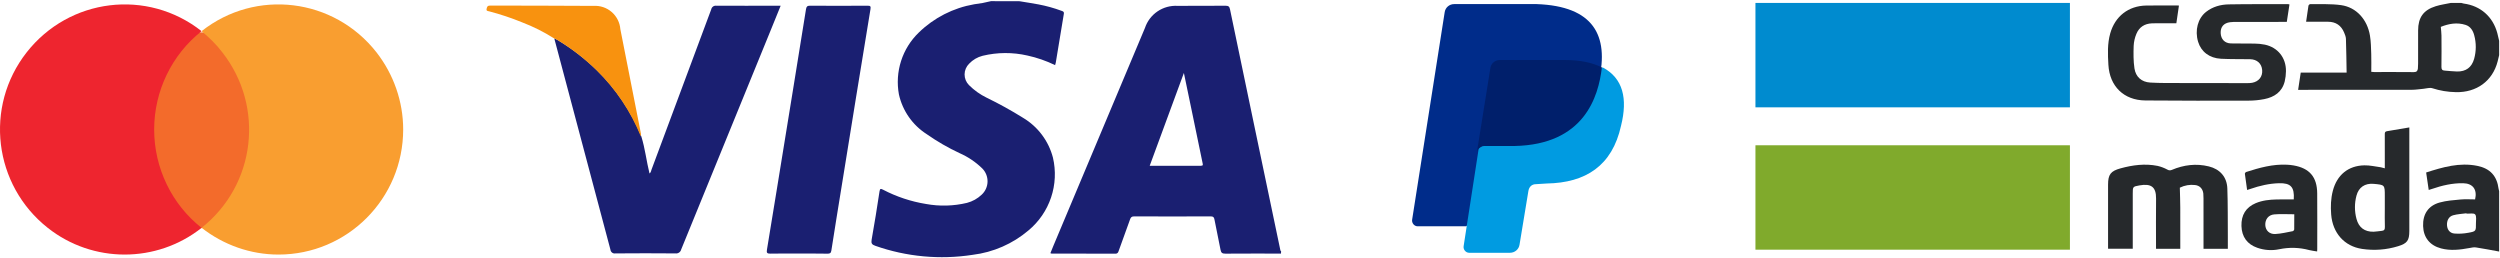
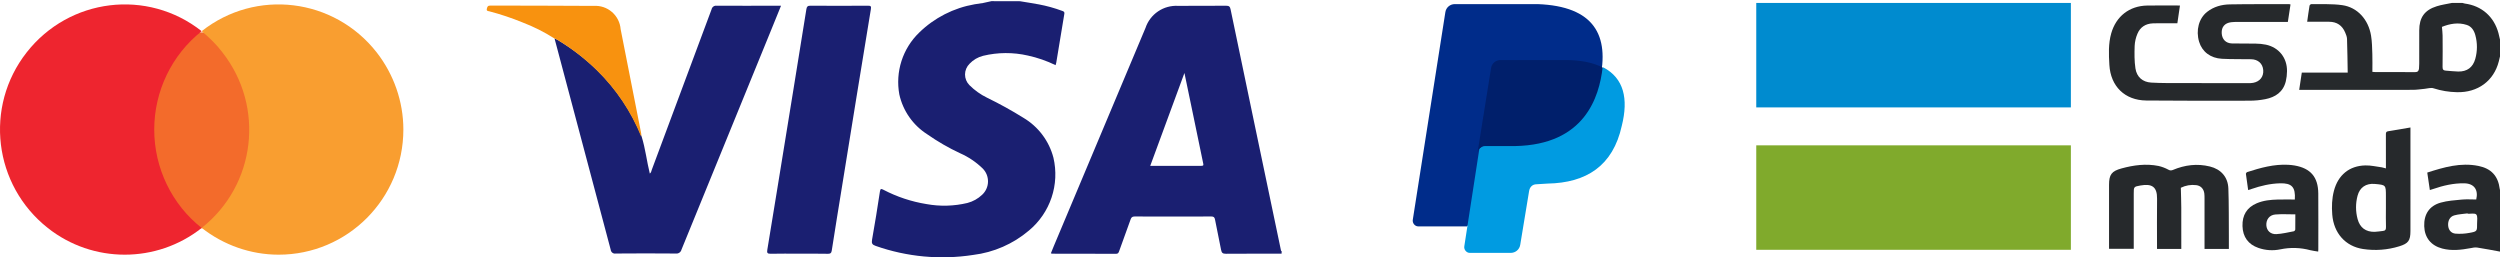
- <svg xmlns="http://www.w3.org/2000/svg" width="1699" height="175" xml:space="preserve" overflow="hidden">
-   <defs>
-     <clipPath id="clip0">
-       <rect x="2685" y="406" width="1699" height="175" />
-     </clipPath>
-     <clipPath id="clip1">
-       <rect x="3877" y="408" width="507" height="170" />
-     </clipPath>
-     <clipPath id="clip2">
-       <rect x="3877" y="408" width="507" height="170" />
-     </clipPath>
-     <clipPath id="clip3">
-       <rect x="3877" y="408" width="507" height="170" />
-     </clipPath>
-   </defs>
-   <g clip-path="url(#clip0)" transform="translate(-2685 -406)">
-     <path d="M2785 428 2860 428 2860 561 2785 561Z" fill="#F36B2B" fill-rule="evenodd" />
-     <path d="M2789.77 494.021C2789.77 467.936 2801.69 443.21 2822 427.179 2785.17 398.105 2732.09 404.626 2703.12 441.58 2674.14 478.533 2680.64 531.789 2717.47 560.863 2748.07 585.046 2791.4 585.046 2822 560.863 2801.69 544.832 2789.77 520.106 2789.77 494.021" fill="#EE252F" fill-rule="evenodd" />
-     <path d="M2959 493.987C2959 540.975 2921.09 579 2874.25 579 2855.3 579 2836.89 572.482 2822 560.802 2858.82 531.74 2865.05 478.505 2836.08 441.567 2832.02 436.135 2827.14 431.517 2822 427.171 2858.82 398.11 2911.89 404.628 2940.86 441.567 2952.5 456.505 2959 474.974 2959 493.987" fill="#F99E30" fill-rule="evenodd" />
-     <path d="M3555.55 578.331C3542.96 578.331 3530.36 578.28 3517.76 578.381 3515.65 578.381 3514.86 577.839 3514.47 575.741 3513.21 568.882 3511.63 562.085 3510.37 555.268 3510.06 553.64 3509.58 553.046 3507.82 553.056 3490.46 553.125 3473.09 553.125 3455.73 553.056 3454.02 553.056 3453.47 553.732 3452.96 555.165 3450.47 562.249 3447.83 569.302 3445.31 576.355 3444.92 577.429 3444.69 578.402 3443.03 578.402 3428.54 578.321 3414.07 578.351 3399.58 578.331 3399.33 578.266 3399.08 578.171 3398.85 578.044 3399.51 576.417 3400.16 574.778 3400.84 573.15 3421.62 523.777 3442.37 474.393 3463.11 424.998 3464.64 420.411 3467.64 416.454 3471.64 413.739 3475.65 411.024 3480.44 409.703 3485.28 409.981 3496.17 409.981 3507.05 409.981 3517.94 409.899 3519.89 409.899 3520.53 410.513 3520.91 412.315 3526.13 437.565 3531.39 462.774 3536.69 487.943 3542.85 517.349 3549.01 546.758 3555.16 576.17 3555.16 576.385 3555.47 576.549 3555.64 576.734L3555.55 578.331ZM3489.57 455.575 3466.34 518.662 3501.01 518.662C3502.77 518.662 3502.52 517.956 3502.26 516.727 3499.9 505.529 3497.61 494.33 3495.3 483.121 3493.43 474.154 3491.52 465.146 3489.57 455.575ZM3377.91 406.839C3382.2 407.555 3386.5 408.2 3390.77 408.998 3396.06 410.001 3401.26 411.442 3406.31 413.308 3407.34 413.686 3408.25 413.881 3407.98 415.457 3406.1 426.482 3404.34 437.527 3402.51 448.552 3402.42 449.074 3402.24 449.576 3402.05 450.262 3396.06 447.35 3389.75 445.161 3383.24 443.741 3373.21 441.438 3362.79 441.498 3352.78 443.915 3349.28 444.798 3346.09 446.667 3343.61 449.3 3342.65 450.244 3341.88 451.37 3341.35 452.613 3340.82 453.856 3340.54 455.191 3340.53 456.541 3340.52 457.891 3340.78 459.23 3341.29 460.48 3341.8 461.73 3342.55 462.867 3343.51 463.825 3347 467.325 3351.06 470.218 3355.51 472.382 3363.99 476.501 3372.24 481.063 3380.23 486.048 3390.32 492.052 3397.63 501.78 3400.58 513.124 3402.68 522.091 3402.24 531.463 3399.31 540.194 3396.37 548.926 3391.07 556.672 3383.98 562.566 3373.23 571.697 3360.03 577.475 3346.01 579.18 3323.79 582.624 3301.05 580.514 3279.83 573.038 3277.52 572.25 3276.93 571.329 3277.37 568.851 3279.32 557.929 3281.08 546.976 3282.73 536.003 3283.04 533.955 3283.69 534.242 3285.07 534.897 3294.23 539.69 3304.11 542.973 3314.32 544.622 3323.55 546.31 3333.03 546.056 3342.16 543.874 3345.91 542.897 3349.36 540.976 3352.16 538.296 3353.38 537.164 3354.37 535.798 3355.05 534.278 3355.73 532.759 3356.11 531.118 3356.14 529.453 3356.17 527.788 3355.87 526.133 3355.25 524.587 3354.63 523.04 3353.7 521.635 3352.53 520.454 3348.08 516.121 3342.9 512.619 3337.21 510.115 3329.4 506.474 3321.92 502.158 3314.86 497.216 3305.2 491.057 3298.38 481.323 3295.9 470.151 3294.51 462.573 3295.02 454.768 3297.37 447.432 3299.73 440.096 3303.87 433.455 3309.43 428.099 3319.72 418.07 3332.82 411.383 3347 408.916 3350.87 408.458 3354.7 407.747 3358.48 406.787L3377.91 406.839ZM3120.87 498.814C3123.42 507.002 3124.33 515.54 3126.41 523.914 3127.43 523.197 3127.43 522.071 3127.82 521.14 3141.37 484.875 3154.89 448.6 3168.37 412.315 3168.53 411.555 3168.97 410.882 3169.6 410.432 3170.23 409.982 3171.02 409.787 3171.79 409.889 3185.46 409.981 3199.13 409.889 3212.83 409.889L3215.54 409.889C3213.2 415.652 3211 421.149 3208.77 426.554 3188.48 476.221 3168.2 525.892 3147.92 575.567 3147.72 576.409 3147.21 577.146 3146.49 577.636 3145.78 578.125 3144.91 578.334 3144.04 578.218 3130.46 578.095 3116.87 578.095 3103.29 578.218 3102.89 578.294 3102.48 578.286 3102.08 578.193 3101.69 578.101 3101.31 577.927 3100.99 577.682 3100.66 577.437 3100.39 577.127 3100.2 576.771 3100 576.415 3099.88 576.023 3099.84 575.618 3087.2 527.916 3074.52 480.227 3061.8 432.552 3061.8 432.378 3061.7 432.214 3061.64 432.04 3062.35 432.399 3063.1 432.696 3063.78 433.065 3073.57 438.918 3082.62 445.899 3090.77 453.865 3103.8 466.622 3114.04 481.924 3120.87 498.814ZM3227.68 578.319C3221.29 578.319 3214.91 578.218 3208.52 578.372 3206.26 578.423 3205.87 577.727 3206.22 575.689 3208.51 562.013 3210.71 548.328 3212.94 534.642 3216.63 511.95 3220.31 489.259 3224 466.568 3226.94 448.47 3229.86 430.365 3232.76 412.254 3233.03 410.606 3233.53 409.868 3235.44 409.878 3248.48 409.974 3261.53 409.974 3274.57 409.878 3276.5 409.878 3276.9 410.227 3276.57 412.254 3270.01 452.149 3263.51 492.071 3257.08 532.021 3254.69 546.771 3252.28 561.512 3249.99 576.273 3249.71 578.013 3249.03 578.413 3247.39 578.392 3240.83 578.269 3234.26 578.319 3227.68 578.319Z" fill="#1A1F71" fill-rule="evenodd" />
-     <path d="M3120.53 498.787C3113.71 481.902 3103.49 466.607 3090.5 453.857 3082.36 445.88 3073.32 438.889 3063.55 433.026 3062.87 432.616 3062.13 432.309 3061.41 432.001 3054.6 427.691 3047.38 424.072 3039.86 421.197 3032.56 418.208 3025.08 415.705 3017.45 413.703 3016.6 413.478 3015.33 413.58 3015.7 411.971 3016 410.669 3016.25 409.777 3018.04 409.787 3041.47 409.9 3064.88 409.787 3088.31 410.003 3092.83 409.702 3097.28 411.196 3100.7 414.159 3104.12 417.122 3106.24 421.315 3106.59 425.83 3111.12 449.11 3115.76 472.381 3120.35 495.651 3120.66 496.666 3120.72 497.742 3120.53 498.787Z" fill="#F8920F" fill-rule="evenodd" />
-     <path d="M3771.8 460.569 3681.52 559.785 3648.38 559.785C3646.09 559.785 3644.25 557.475 3644.71 555.148L3666.8 414.345C3667.25 411.095 3670.01 408.785 3673.23 408.785L3729.35 408.785C3767.98 410.171 3778.56 430.085 3771.67 460.658Z" fill="#002C8A" fill-rule="evenodd" />
-     <path d="M3774.16 451.785C3788.05 459.168 3791.28 473.01 3786.65 491.484 3780.65 518.707 3762.58 530.242 3736.19 530.704L3728.79 531.165C3726 531.165 3724.15 533.011 3723.7 535.779L3717.68 572.248C3717.21 575.478 3714.42 577.785 3711.19 577.785L3683.4 577.785C3681.1 577.785 3679.24 575.478 3679.7 573.171L3689.89 507.172C3690.35 504.865 3774.16 451.785 3774.16 451.785Z" fill="#009BE1" fill-rule="evenodd" />
-     <path d="M3688.64 509.788 3697.93 451.811C3698.55 448.993 3701.03 446.928 3703.97 446.788L3748.56 446.788C3759.24 446.788 3767.14 448.608 3773.64 451.811 3771.32 471.901 3761.56 504.311 3714.19 505.221L3693.75 505.221C3691.42 505.221 3689.1 507.041 3688.64 509.788Z" fill="#001F6B" fill-rule="evenodd" />
+ <svg xmlns="http://www.w3.org/2000/svg">
+   <g transform="translate(-2685 -406)">
+     <path d="M2785 428 2860 428 2860 561 2785 561Z" fill="#F36B2B" />
+     <path d="M2789.77 494.021C2789.77 467.936 2801.69 443.21 2822 427.179 2785.17 398.105 2732.09 404.626 2703.12 441.58 2674.14 478.533 2680.64 531.789 2717.47 560.863 2748.07 585.046 2791.4 585.046 2822 560.863 2801.69 544.832 2789.77 520.106 2789.77 494.021" fill="#EE252F" />
+     <path d="M2959 493.987C2959 540.975 2921.09 579 2874.25 579 2855.3 579 2836.89 572.482 2822 560.802 2858.82 531.74 2865.05 478.505 2836.08 441.567 2832.02 436.135 2827.14 431.517 2822 427.171 2858.82 398.11 2911.89 404.628 2940.86 441.567 2952.5 456.505 2959 474.974 2959 493.987" fill="#F99E30" />
+     <path d="M3555.55 578.331C3542.96 578.331 3530.36 578.28 3517.76 578.381 3515.65 578.381 3514.86 577.839 3514.47 575.741 3513.21 568.882 3511.63 562.085 3510.37 555.268 3510.06 553.64 3509.58 553.046 3507.82 553.056 3490.46 553.125 3473.09 553.125 3455.73 553.056 3454.02 553.056 3453.47 553.732 3452.96 555.165 3450.47 562.249 3447.83 569.302 3445.31 576.355 3444.92 577.429 3444.69 578.402 3443.03 578.402 3428.54 578.321 3414.07 578.351 3399.58 578.331 3399.33 578.266 3399.08 578.171 3398.85 578.044 3399.51 576.417 3400.16 574.778 3400.84 573.15 3421.62 523.777 3442.37 474.393 3463.11 424.998 3464.64 420.411 3467.64 416.454 3471.64 413.739 3475.65 411.024 3480.44 409.703 3485.28 409.981 3496.17 409.981 3507.05 409.981 3517.94 409.899 3519.89 409.899 3520.53 410.513 3520.91 412.315 3526.13 437.565 3531.39 462.774 3536.69 487.943 3542.85 517.349 3549.01 546.758 3555.16 576.17 3555.16 576.385 3555.47 576.549 3555.64 576.734L3555.55 578.331ZM3489.57 455.575 3466.34 518.662 3501.01 518.662C3502.77 518.662 3502.52 517.956 3502.26 516.727 3499.9 505.529 3497.61 494.33 3495.3 483.121 3493.43 474.154 3491.52 465.146 3489.57 455.575ZM3377.91 406.839C3382.2 407.555 3386.5 408.2 3390.77 408.998 3396.06 410.001 3401.26 411.442 3406.31 413.308 3407.34 413.686 3408.25 413.881 3407.98 415.457 3406.1 426.482 3404.34 437.527 3402.51 448.552 3402.42 449.074 3402.24 449.576 3402.05 450.262 3396.06 447.35 3389.75 445.161 3383.24 443.741 3373.21 441.438 3362.79 441.498 3352.78 443.915 3349.28 444.798 3346.09 446.667 3343.61 449.3 3342.65 450.244 3341.88 451.37 3341.35 452.613 3340.82 453.856 3340.54 455.191 3340.53 456.541 3340.52 457.891 3340.78 459.23 3341.29 460.48 3341.8 461.73 3342.55 462.867 3343.51 463.825 3347 467.325 3351.06 470.218 3355.51 472.382 3363.99 476.501 3372.24 481.063 3380.23 486.048 3390.32 492.052 3397.63 501.78 3400.58 513.124 3402.68 522.091 3402.24 531.463 3399.31 540.194 3396.37 548.926 3391.07 556.672 3383.98 562.566 3373.23 571.697 3360.03 577.475 3346.01 579.18 3323.79 582.624 3301.05 580.514 3279.83 573.038 3277.52 572.25 3276.93 571.329 3277.37 568.851 3279.32 557.929 3281.08 546.976 3282.73 536.003 3283.04 533.955 3283.69 534.242 3285.07 534.897 3294.23 539.69 3304.11 542.973 3314.32 544.622 3323.55 546.31 3333.03 546.056 3342.16 543.874 3345.91 542.897 3349.36 540.976 3352.16 538.296 3353.38 537.164 3354.37 535.798 3355.05 534.278 3355.73 532.759 3356.11 531.118 3356.14 529.453 3356.17 527.788 3355.87 526.133 3355.25 524.587 3354.63 523.04 3353.7 521.635 3352.53 520.454 3348.08 516.121 3342.9 512.619 3337.21 510.115 3329.4 506.474 3321.92 502.158 3314.86 497.216 3305.2 491.057 3298.38 481.323 3295.9 470.151 3294.51 462.573 3295.02 454.768 3297.37 447.432 3299.73 440.096 3303.87 433.455 3309.43 428.099 3319.72 418.07 3332.82 411.383 3347 408.916 3350.87 408.458 3354.7 407.747 3358.48 406.787L3377.91 406.839ZM3120.87 498.814C3123.42 507.002 3124.33 515.54 3126.41 523.914 3127.43 523.197 3127.43 522.071 3127.82 521.14 3141.37 484.875 3154.89 448.6 3168.37 412.315 3168.53 411.555 3168.97 410.882 3169.6 410.432 3170.23 409.982 3171.02 409.787 3171.79 409.889 3185.46 409.981 3199.13 409.889 3212.83 409.889L3215.54 409.889C3213.2 415.652 3211 421.149 3208.77 426.554 3188.48 476.221 3168.2 525.892 3147.92 575.567 3147.72 576.409 3147.21 577.146 3146.49 577.636 3145.78 578.125 3144.91 578.334 3144.04 578.218 3130.46 578.095 3116.87 578.095 3103.29 578.218 3102.89 578.294 3102.48 578.286 3102.08 578.193 3101.69 578.101 3101.31 577.927 3100.99 577.682 3100.66 577.437 3100.39 577.127 3100.2 576.771 3100 576.415 3099.88 576.023 3099.84 575.618 3087.2 527.916 3074.52 480.227 3061.8 432.552 3061.8 432.378 3061.7 432.214 3061.64 432.04 3062.35 432.399 3063.1 432.696 3063.78 433.065 3073.57 438.918 3082.62 445.899 3090.77 453.865 3103.8 466.622 3114.04 481.924 3120.87 498.814ZM3227.68 578.319C3221.29 578.319 3214.91 578.218 3208.52 578.372 3206.26 578.423 3205.87 577.727 3206.22 575.689 3208.51 562.013 3210.71 548.328 3212.94 534.642 3216.63 511.95 3220.31 489.259 3224 466.568 3226.94 448.47 3229.86 430.365 3232.76 412.254 3233.03 410.606 3233.53 409.868 3235.44 409.878 3248.48 409.974 3261.53 409.974 3274.57 409.878 3276.5 409.878 3276.9 410.227 3276.57 412.254 3270.01 452.149 3263.51 492.071 3257.08 532.021 3254.69 546.771 3252.28 561.512 3249.99 576.273 3249.71 578.013 3249.03 578.413 3247.39 578.392 3240.83 578.269 3234.26 578.319 3227.68 578.319Z" fill="#1A1F71" />
+     <path d="M3120.53 498.787C3113.71 481.902 3103.49 466.607 3090.5 453.857 3082.36 445.88 3073.32 438.889 3063.55 433.026 3062.87 432.616 3062.13 432.309 3061.41 432.001 3054.6 427.691 3047.38 424.072 3039.86 421.197 3032.56 418.208 3025.08 415.705 3017.45 413.703 3016.6 413.478 3015.33 413.58 3015.7 411.971 3016 410.669 3016.25 409.777 3018.04 409.787 3041.47 409.9 3064.88 409.787 3088.31 410.003 3092.83 409.702 3097.28 411.196 3100.7 414.159 3104.12 417.122 3106.24 421.315 3106.59 425.83 3111.12 449.11 3115.76 472.381 3120.35 495.651 3120.66 496.666 3120.72 497.742 3120.53 498.787Z" fill="#F8920F" />
+     <path d="M3771.8 460.569 3681.52 559.785 3648.38 559.785C3646.09 559.785 3644.25 557.475 3644.71 555.148L3666.8 414.345C3667.25 411.095 3670.01 408.785 3673.23 408.785L3729.35 408.785C3767.98 410.171 3778.56 430.085 3771.67 460.658Z" fill="#002C8A" />
+     <path d="M3774.16 451.785C3788.05 459.168 3791.28 473.01 3786.65 491.484 3780.65 518.707 3762.58 530.242 3736.19 530.704L3728.79 531.165C3726 531.165 3724.15 533.011 3723.7 535.779L3717.68 572.248C3717.21 575.478 3714.42 577.785 3711.19 577.785L3683.4 577.785C3681.1 577.785 3679.24 575.478 3679.7 573.171L3689.89 507.172C3690.35 504.865 3774.16 451.785 3774.16 451.785Z" fill="#009BE1" />
+     <path d="M3688.64 509.788 3697.93 451.811C3698.55 448.993 3701.03 446.928 3703.97 446.788L3748.56 446.788C3759.24 446.788 3767.14 448.608 3773.64 451.811 3771.32 471.901 3761.56 504.311 3714.19 505.221L3693.75 505.221C3691.42 505.221 3689.1 507.041 3688.64 509.788Z" fill="#001F6B" />
    <g clip-path="url(#clip1)">
      <g clip-path="url(#clip2)">
        <g clip-path="url(#clip3)">
          <path d="M505.42 35.409C505.082 36.824 504.755 38.243 504.392 39.654 500.997 52.873 490.139 60.864 475.927 60.502 470.519 60.403 465.155 59.508 460.006 57.848 458.252 57.272 456.044 58.046 454.048 58.219 451.401 58.449 448.758 58.899 446.113 58.904 421.25 58.957 396.387 58.968 371.524 58.935L368.807 58.935C369.429 54.83 370.012 50.967 370.578 47.231L401.802 47.231C401.608 47.467 401.764 47.366 401.762 47.267 401.634 39.627 401.551 31.985 401.299 24.345 401.252 22.923 400.64 21.475 400.083 20.124 398.081 15.267 394.421 12.777 389.139 12.758 384.994 12.742 380.851 12.752 376.708 12.751L374.23 12.751C374.779 8.903 375.245 5.37 375.831 1.857 376.022 1.322 376.475 0.922 377.03 0.797 384.042 0.928 391.14 0.517 398.041 1.493 408.376 2.954 415.834 11.215 417.636 22.226 418.299 26.288 418.35 30.463 418.493 34.594 418.629 38.582 418.522 42.575 418.522 46.722 419.269 46.779 419.873 46.863 420.477 46.864 429.468 46.872 438.458 46.815 447.447 46.915 449.3 46.936 450.004 46.123 450.193 44.55 450.308 43.432 450.358 42.309 450.343 41.185 450.355 33.67 450.338 26.155 450.352 18.64 450.368 9.893 453.94 4.83 462.305 2.226 465.626 1.191 469.125 0.725 472.543 0L479.708 0C480.235 0.17 480.772 0.308 481.316 0.413 492.763 1.946 501.118 9.248 504.165 20.432 504.64 22.177 505.005 23.952 505.422 25.713L505.42 35.409ZM465.77 16.221C465.946 18.421 466.21 20.281 466.222 22.144 466.273 29.229 466.308 36.316 466.198 43.4 466.17 45.144 466.793 45.786 468.389 45.89 471.186 46.077 473.976 46.444 476.775 46.499 482.831 46.616 486.793 43.725 488.426 37.911 489.892 32.677 489.909 27.144 488.474 21.901 487.632 18.721 485.901 15.954 482.652 14.902 476.79 13.007 471.092 14.097 465.77 16.224L465.77 16.221Z" fill="#26292C" transform="matrix(1 0 0 1.00198 3878 408)" />
          <path d="M362.919 1.026C362.316 4.969 361.735 8.777 361.108 12.858L358.591 12.858C348.054 12.858 337.516 12.861 326.979 12.867 325.505 12.845 324.03 12.913 322.564 13.07 318.257 13.608 315.974 16.297 316.169 20.471 316.365 24.603 318.943 27.342 323.106 27.456 328.44 27.604 333.784 27.448 339.12 27.565 341.504 27.582 343.881 27.825 346.221 28.29 355.054 30.183 360.663 37.249 360.533 46.297 360.519 48.612 360.241 50.917 359.706 53.17 357.912 60.402 352.622 63.887 345.77 65.236 342.258 65.919 338.689 66.265 335.11 66.269 311.719 66.318 288.325 66.368 264.935 66.142 250.347 66.001 240.695 56.525 239.867 41.986 239.459 34.836 239.126 27.66 241.118 20.641 244.413 9.041 253.475 1.976 265.555 1.762 272.92 1.631 280.289 1.738 287.814 1.738 287.222 5.774 286.655 9.642 286.049 13.777 283.216 13.777 280.424 13.772 277.633 13.777 274.893 13.785 272.15 13.728 269.414 13.839 264.463 14.04 260.768 16.419 258.894 20.97 257.804 23.55 257.175 26.302 257.039 29.1 256.875 34.197 256.812 39.384 257.574 44.402 258.457 50.203 262.441 53.645 268.27 53.996 275.131 54.41 282.024 54.299 288.906 54.324 304.009 54.378 319.111 54.398 334.215 54.383 335.337 54.41 336.459 54.333 337.566 54.153 342.136 53.299 344.755 49.928 344.374 45.487 344 41.087 340.855 38.242 336.156 38.163 329.556 38.05 322.945 38.198 316.356 37.856 308.539 37.451 302.875 33.053 300.838 26.357 298.48 18.603 300.636 10.435 306.279 6.037 310.781 2.528 316.112 1.077 321.637 0.977 335.119 0.733 348.608 0.846 362.095 0.822 362.376 0.864 362.652 0.932 362.919 1.026Z" fill="#26292C" transform="matrix(1 0 0 1.00198 3878 408)" />
          <path d="M213.718 0 0 0 0 70.818 213.718 70.818 213.718 0Z" fill="#008BCF" transform="matrix(1 0 0 1.00198 3878 408)" />
          <path d="M213.718 96.536 0 96.536 0 167.354 213.718 167.354 213.718 96.536Z" fill="#80AA2C" transform="matrix(1 0 0 1.00198 3878 408)" />
          <path d="M505.42 168.613C500.179 167.665 494.949 166.627 489.685 165.824 488.224 165.598 486.636 165.968 485.139 166.244 478.751 167.425 472.372 168.185 465.952 166.491 458.33 164.478 454 159.116 453.741 151.352 453.471 143.302 457.188 137.537 464.966 135.363 469.566 134.077 474.462 133.748 479.256 133.304 482.517 133.002 485.827 133.248 489.077 133.248 490.653 126.569 487.574 122.396 480.936 122.28 473.625 122.152 466.604 123.799 459.732 126.164 459.08 126.391 458.416 126.576 457.557 126.843 456.967 122.846 456.398 118.995 455.808 114.997 467.167 111.354 478.454 108.077 490.484 110.479 499.264 112.233 503.922 117.287 505.046 126.106 505.143 126.652 505.267 127.193 505.42 127.726L505.42 168.613ZM483.265 142.912 483.213 142.655C480.185 143.079 477.071 143.196 474.153 144.013 471.129 144.859 469.724 147.702 469.999 151.001 470.233 153.826 471.914 156.116 474.964 156.398 478.147 156.648 481.35 156.474 484.486 155.877 489.702 154.948 489.704 154.767 489.655 149.418 489.635 147.349 490.173 144.614 489.092 143.413 488.138 142.355 485.282 143.012 483.265 142.912Z" fill="#26292C" transform="matrix(1 0 0 1.00198 3878 408)" />
          <path d="M321.04 166.771 304.508 166.771 304.508 164.183C304.508 153.646 304.505 143.108 304.502 132.57 304.523 131.446 304.477 130.322 304.365 129.204 303.983 126.015 301.918 123.849 298.808 123.513 295.243 123.077 291.628 123.696 288.411 125.295 288.52 129.937 288.688 134.313 288.711 138.692 288.759 147.262 288.725 155.833 288.725 164.404L288.725 166.775 272.231 166.775 272.231 164.35C272.231 153.812 272.131 143.273 272.262 132.737 272.364 124.533 268.688 122.4 261.006 123.749 256.399 124.558 256.421 124.677 256.421 129.286L256.421 166.698 239.64 166.698 239.64 164.159C239.64 150.529 239.64 136.9 239.64 123.272 239.645 116.361 241.399 114.026 248.096 112.193 256.375 109.929 264.768 108.819 273.288 110.517 275.601 111.056 277.834 111.9 279.927 113.028 280.847 113.614 282.003 113.69 282.992 113.229 291.109 109.812 299.495 108.761 308.116 110.868 315.681 112.716 320.419 118.036 320.698 125.8 321.086 136.605 320.956 147.428 321.037 158.243 321.059 161.041 321.04 163.838 321.04 166.771Z" fill="#26292C" transform="matrix(1 0 0 1.00198 3878 408)" />
          <path d="M427.716 112.166 427.716 109.706C427.716 102.824 427.733 95.943 427.702 89.062 427.696 87.961 427.84 87.202 429.146 86.993 434.127 86.195 439.098 85.327 444.383 84.432L444.383 86.803C444.383 109.413 444.381 132.024 444.378 154.634 444.378 161.109 442.958 163.087 436.788 164.984 428.843 167.442 420.443 168.07 412.22 166.822 400.231 165.037 392.214 156.012 391.258 143.421 390.847 138.013 391.015 132.631 392.42 127.327 395.238 116.687 402.817 110.37 413.801 110.147 417.53 110.071 421.282 110.965 425.019 111.46 425.931 111.643 426.831 111.878 427.716 112.166ZM427.716 139.107 427.716 130.9C427.716 123.377 427.716 123.377 420.109 122.702 414.228 122.181 409.944 125.032 408.449 130.72 407.068 135.9 407.08 141.354 408.486 146.527 410.05 152.348 414.037 155.288 420.063 155.175 421.874 155.143 423.674 154.741 425.486 154.603 427.194 154.471 427.829 153.761 427.765 151.943 427.613 147.666 427.716 143.384 427.716 139.105L427.716 139.107Z" fill="#26292C" transform="matrix(1 0 0 1.00198 3878 408)" />
          <path d="M365.849 133.265C366.393 124.832 363.793 122.054 355.75 122.279 349.1 122.466 342.688 123.962 336.419 126.128 335.766 126.354 335.102 126.551 334.138 126.859 333.598 123.089 333.049 119.444 332.601 115.785 332.686 115.292 333.011 114.873 333.466 114.669 342.513 111.765 351.635 109.221 361.284 109.719 362.758 109.79 364.225 109.95 365.68 110.196 376.542 112.077 381.683 118.034 381.772 129.132 381.874 141.777 381.798 154.424 381.797 167.069 381.797 167.486 381.754 167.902 381.717 168.556 379.866 168.24 378.077 168.059 376.354 167.621 369.714 165.832 362.747 165.634 356.015 167.041 351.028 168.089 345.848 167.747 341.041 166.051 334.205 163.691 330.505 158.602 330.291 151.3 330.07 143.853 333.311 138.619 339.969 135.812 344.509 133.898 349.332 133.403 354.191 133.286 358.036 133.191 361.884 133.265 365.849 133.265ZM366.189 143.332C361.378 143.332 356.946 143.043 352.573 143.417 348.582 143.757 346.302 146.87 346.495 150.695 346.676 154.241 349.243 156.921 353.259 156.725 357.276 156.529 361.256 155.52 365.238 154.782 365.712 154.585 366.054 154.161 366.148 153.655 366.221 150.228 366.192 146.798 366.192 143.332L366.189 143.332Z" fill="#26292C" transform="matrix(1 0 0 1.00198 3878 408)" />
        </g>
      </g>
    </g>
  </g>
</svg>
